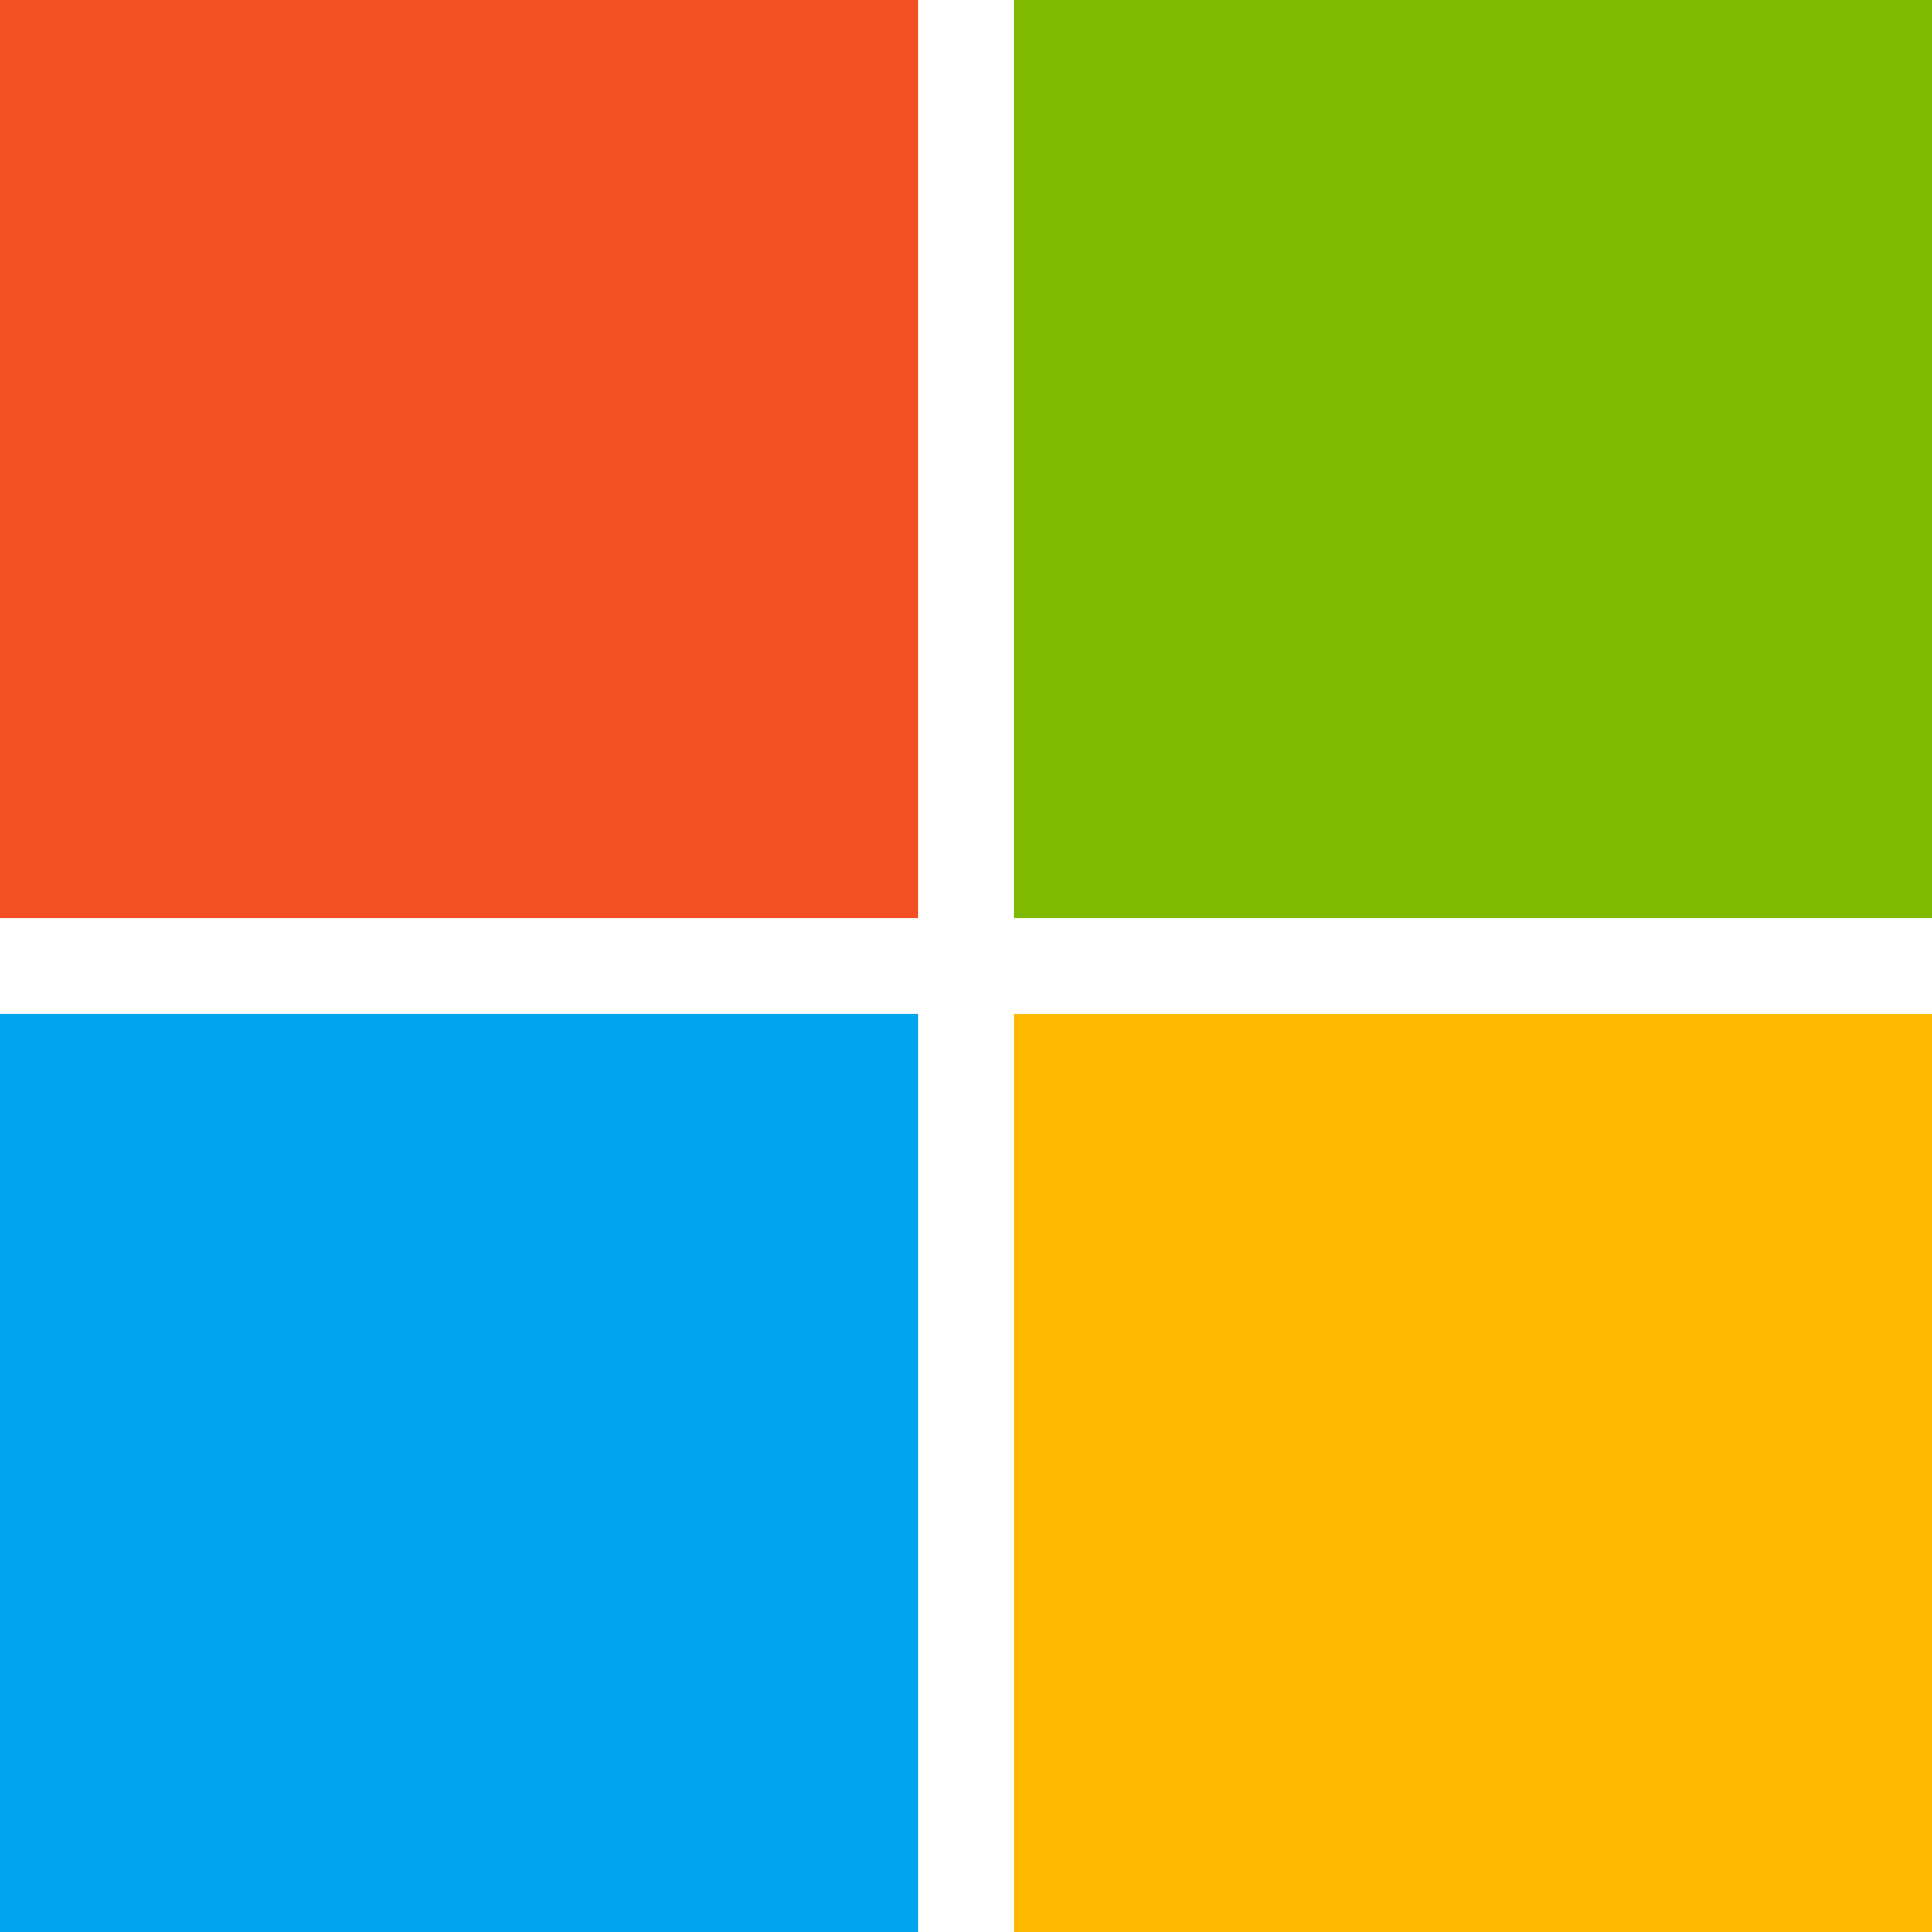
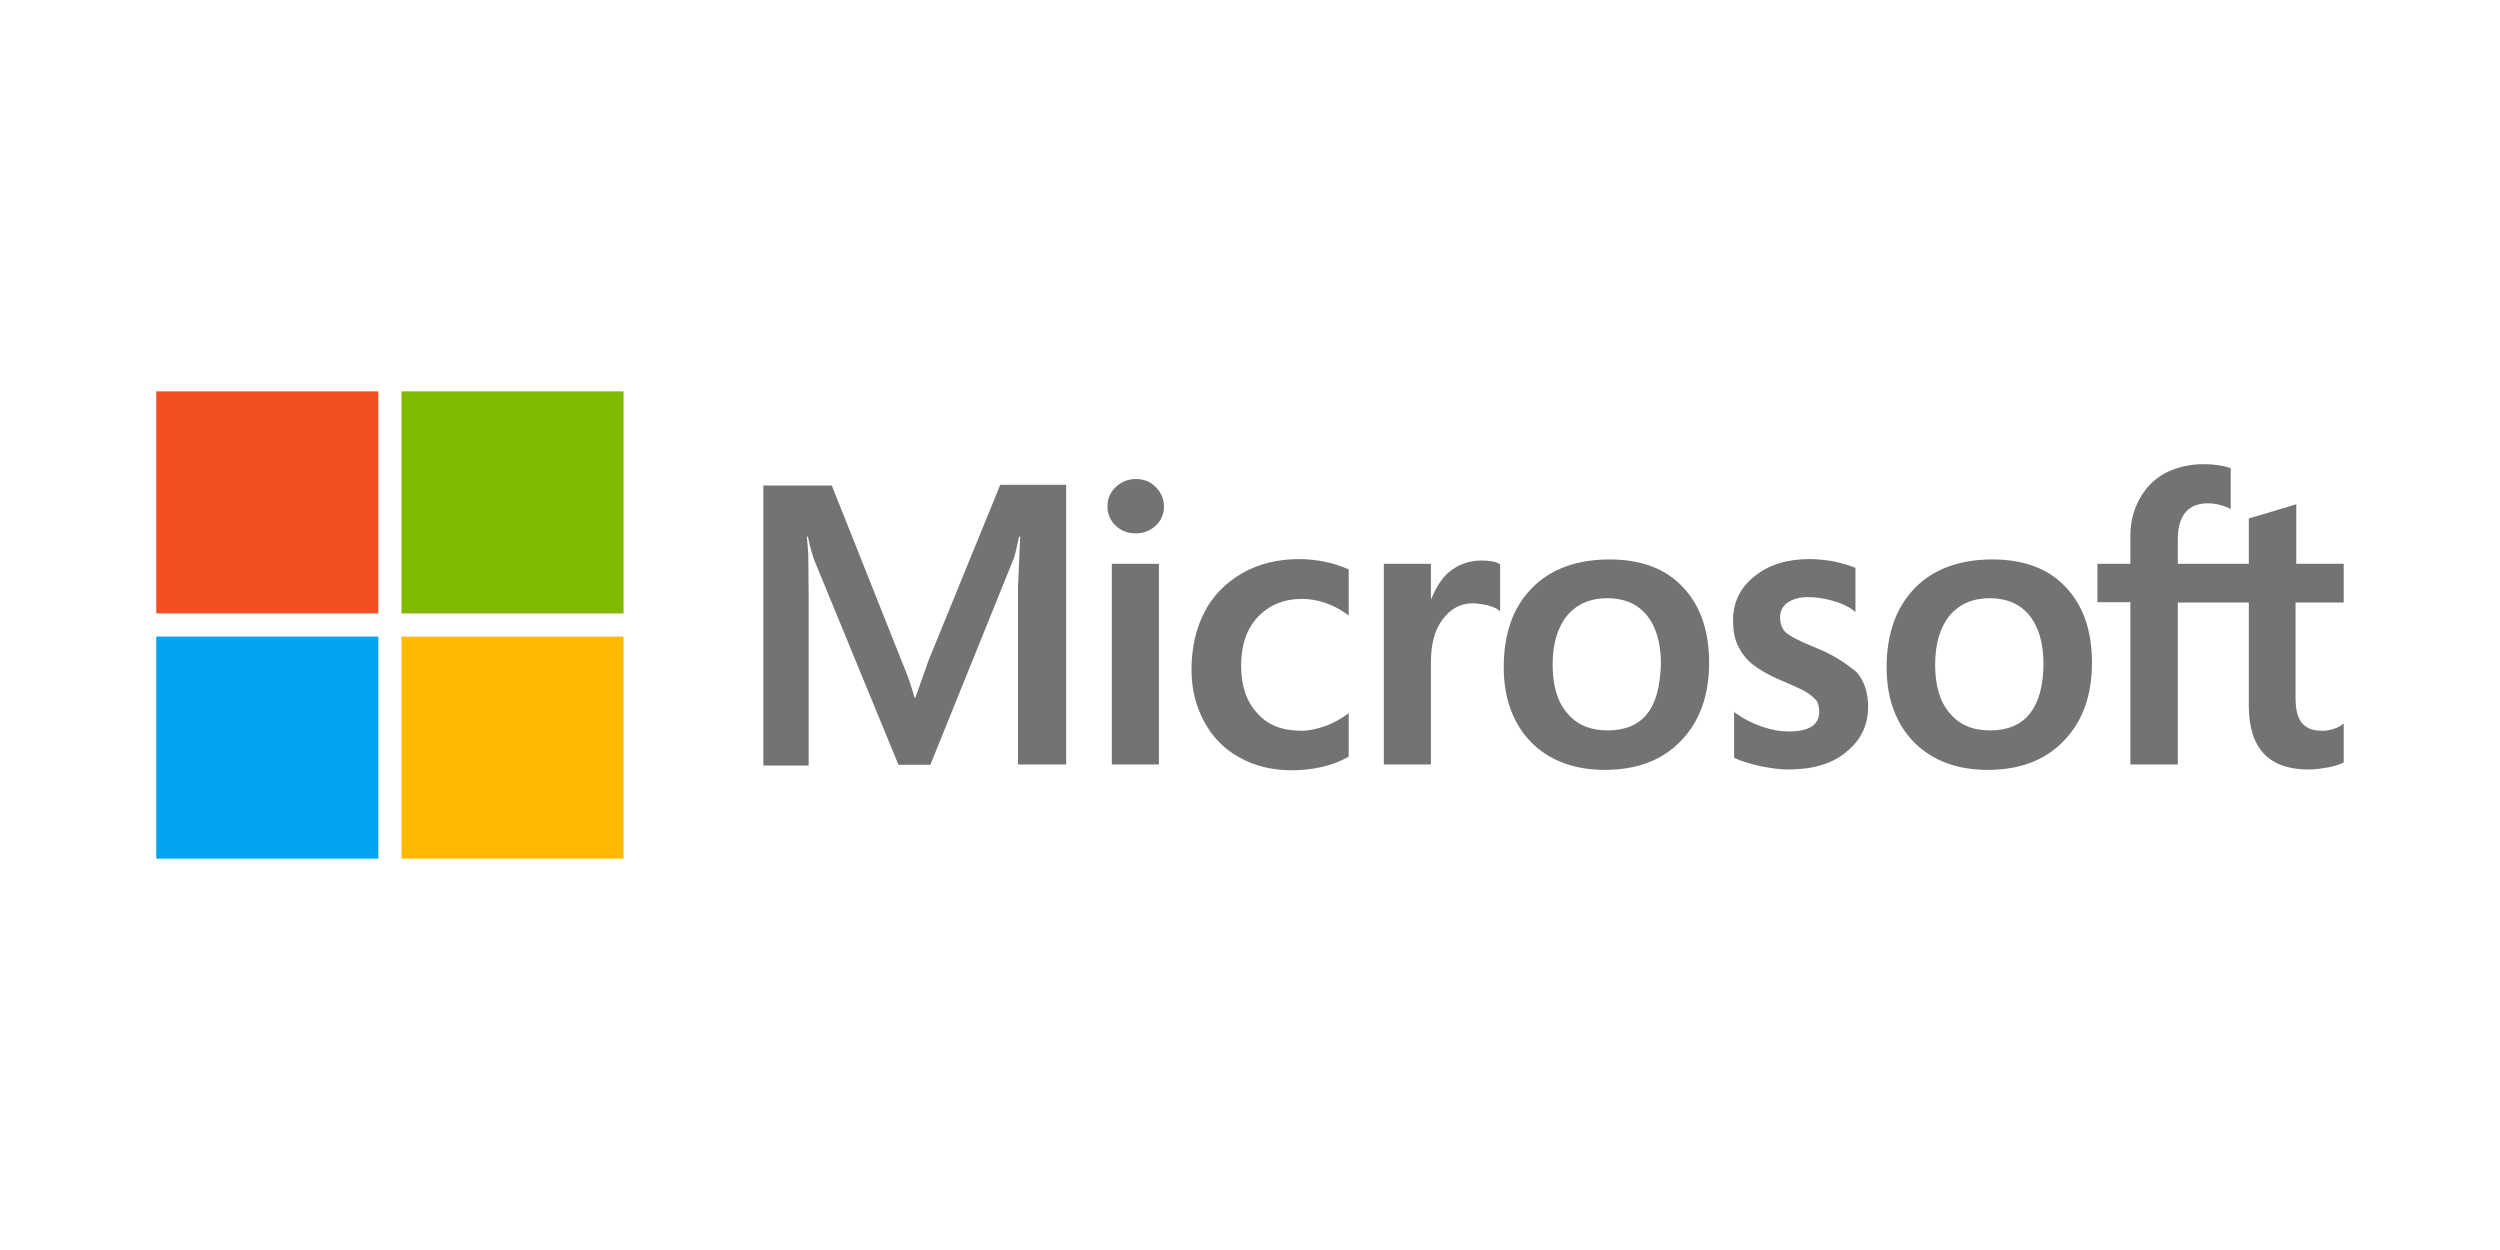
- <svg xmlns="http://www.w3.org/2000/svg" viewBox="0 0 32 32" width="64" height="64">
-   <path d="M0 0h15.206v15.206H0z" fill="#f25022" />
-   <path d="M16.794 0H32v15.206H16.794z" fill="#7fba00" />
-   <path d="M0 16.794h15.206V32H0z" fill="#00a4ef" />
-   <path d="M16.794 16.794H32V32H16.794z" fill="#ffb900" />
+ <svg xmlns="http://www.w3.org/2000/svg" width="120" height="60">
+   <g transform="matrix(.173865 0 0 .173865 7.501548 18.78565)">
+     <path d="M213.2 74.3l-3.6 10.2h-.3c-.6-2.3-1.7-5.8-3.5-10L186.5 26h-18.9v77.3h12.5V55.6L180 45c-.1-2.1-.3-3.7-.4-4.9h.3c.6 3 1.3 5.2 1.8 6.6l23.2 56.4h8.8l23-56.9c.5-1.3 1-3.9 1.5-6.1h.3l-.6 13.9v49h13.3V25.8H233zm50.6-26.7h13V103h-13zm6.6-23.4c-2.2 0-4 .8-5.5 2.2s-2.3 3.2-2.3 5.4a7.03 7.03 0 0 0 2.3 5.3c1.5 1.4 3.3 2.1 5.5 2.1s4.1-.8 5.5-2.1a7.03 7.03 0 0 0 2.3-5.3c0-2.1-.8-3.9-2.3-5.4-1.3-1.4-3.2-2.2-5.5-2.2m52.5 22.9c-2.4-.5-4.9-.8-7.3-.8-5.9 0-11.3 1.3-15.8 3.9s-8.1 6.2-10.4 10.7c-2.4 4.6-3.6 9.9-3.6 16 0 5.3 1.2 10 3.5 14.3 2.3 4.2 5.5 7.6 9.8 9.9 4.1 2.3 8.9 3.5 14.3 3.5 6.2 0 11.5-1.3 15.7-3.7l.1-.1v-12l-.5.4c-1.9 1.4-4.1 2.6-6.3 3.3-2.3.8-4.4 1.2-6.2 1.2-5.2 0-9.3-1.5-12.2-4.8-3-3.2-4.5-7.6-4.5-13.1 0-5.7 1.5-10.2 4.6-13.5s7.2-5 12.2-5c4.2 0 8.5 1.4 12.4 4.2l.5.4V49.2l-.1-.1c-1.7-.7-3.6-1.5-6.2-2m42.9-.4c-3.2 0-6.2 1-8.8 3.1-2.2 1.8-3.7 4.4-5 7.5h-.1v-9.7h-13V103h13V74.7c0-4.8 1-8.8 3.2-11.7 2.2-3 5-4.5 8.4-4.5 1.2 0 2.4.3 3.9.5 1.4.4 2.4.8 3.1 1.3l.5.4v-13l-.3-.1c-.9-.6-2.7-.9-4.9-.9m35.4-.3c-9.1 0-16.4 2.7-21.5 8-5.2 5.3-7.7 12.6-7.7 21.8 0 8.6 2.6 15.6 7.6 20.7 5 5 11.8 7.6 20.3 7.6 8.9 0 16-2.7 21.1-8.1 5.2-5.4 7.7-12.6 7.7-21.5 0-8.8-2.4-15.8-7.3-20.9-4.7-5.1-11.6-7.6-20.2-7.6M411.6 89c-2.4 3.1-6.2 4.6-10.9 4.6s-8.5-1.5-11.2-4.8c-2.7-3.1-4-7.6-4-13.3 0-5.9 1.4-10.4 4-13.6 2.7-3.2 6.4-4.8 11.1-4.8 4.6 0 8.2 1.5 10.8 4.6s4 7.6 4 13.5c-.2 6-1.3 10.7-3.8 13.8m46.1-18.4c-4.1-1.7-6.7-3-7.9-4.1-1-1-1.5-2.4-1.5-4.2 0-1.5.6-3 2.1-4s3.2-1.5 5.7-1.5c2.2 0 4.5.4 6.7 1s4.2 1.5 5.8 2.7l.5.4V48.7l-.3-.1c-1.5-.6-3.5-1.2-5.9-1.7-2.4-.4-4.6-.6-6.4-.6-6.2 0-11.3 1.5-15.3 4.8-4 3.1-5.9 7.3-5.9 12.2 0 2.6.4 4.9 1.3 6.8s2.2 3.7 4 5.2c1.8 1.4 4.4 3 8 4.5 3 1.3 5.3 2.3 6.7 3.1s2.3 1.7 3 2.4c.5.8.8 1.8.8 3.1 0 3.7-2.8 5.5-8.5 5.5-2.2 0-4.5-.4-7.2-1.3s-5.2-2.2-7.3-3.7l-.5-.4v12.7l.3.1c1.9.9 4.2 1.5 7 2.2 2.8.5 5.3.9 7.5.9 6.7 0 12.2-1.5 16.1-4.8 4-3.2 6.1-7.3 6.1-12.6 0-3.7-1-7-3.2-9.5-2.9-2.4-6.5-4.9-11.7-6.9m49.2-24.2c-9.1 0-16.4 2.7-21.5 8s-7.7 12.6-7.7 21.8c0 8.6 2.6 15.6 7.6 20.7 5 5 11.8 7.6 20.3 7.6 8.9 0 16-2.7 21.1-8.1 5.2-5.4 7.7-12.6 7.7-21.5 0-8.8-2.4-15.8-7.3-20.9-4.7-5.1-11.6-7.6-20.2-7.6M517.2 89c-2.4 3.1-6.2 4.6-10.9 4.6-4.8 0-8.5-1.5-11.2-4.8-2.7-3.1-4-7.6-4-13.3 0-5.9 1.4-10.4 4-13.6 2.7-3.2 6.4-4.8 11.1-4.8 4.5 0 8.2 1.5 10.8 4.6s4 7.6 4 13.5c0 6-1.3 10.7-3.8 13.8m86.7-30.7V47.6h-13.1V31.2l-.4.1L578 35l-.3.1v12.5h-19.6v-7c0-3.2.8-5.7 2.2-7.3s3.5-2.4 6.1-2.4c1.8 0 3.7.4 5.8 1.3l.5.3V21.2l-.3-.1c-1.8-.6-4.2-1-7.3-1-3.9 0-7.3.9-10.4 2.4-3.1 1.7-5.4 4-7.1 7.1-1.7 3-2.6 6.4-2.6 10.3v7.7h-9.1v10.6h9.1V103h13.1V58.3h19.6v28.5c0 11.7 5.5 17.6 16.5 17.6 1.8 0 3.7-.3 5.5-.6 1.9-.4 3.3-.9 4.1-1.3l.1-.1V91.7l-.5.4c-.8.5-1.5.9-2.7 1.2-1 .3-1.9.4-2.6.4-2.6 0-4.4-.6-5.7-2.1-1.2-1.4-1.8-3.7-1.8-7.1V58.3z" fill="#737373" />
+     <path d="M0 0h61.3v61.3H0z" fill="#f25022" />
+     <path d="M67.7 0H129v61.3H67.7z" fill="#7fba00" />
+     <path d="M0 67.7h61.3V129H0z" fill="#00a4ef" />
+     <path d="M67.7 67.7H129V129H67.7z" fill="#ffb900" />
+   </g>
</svg>
